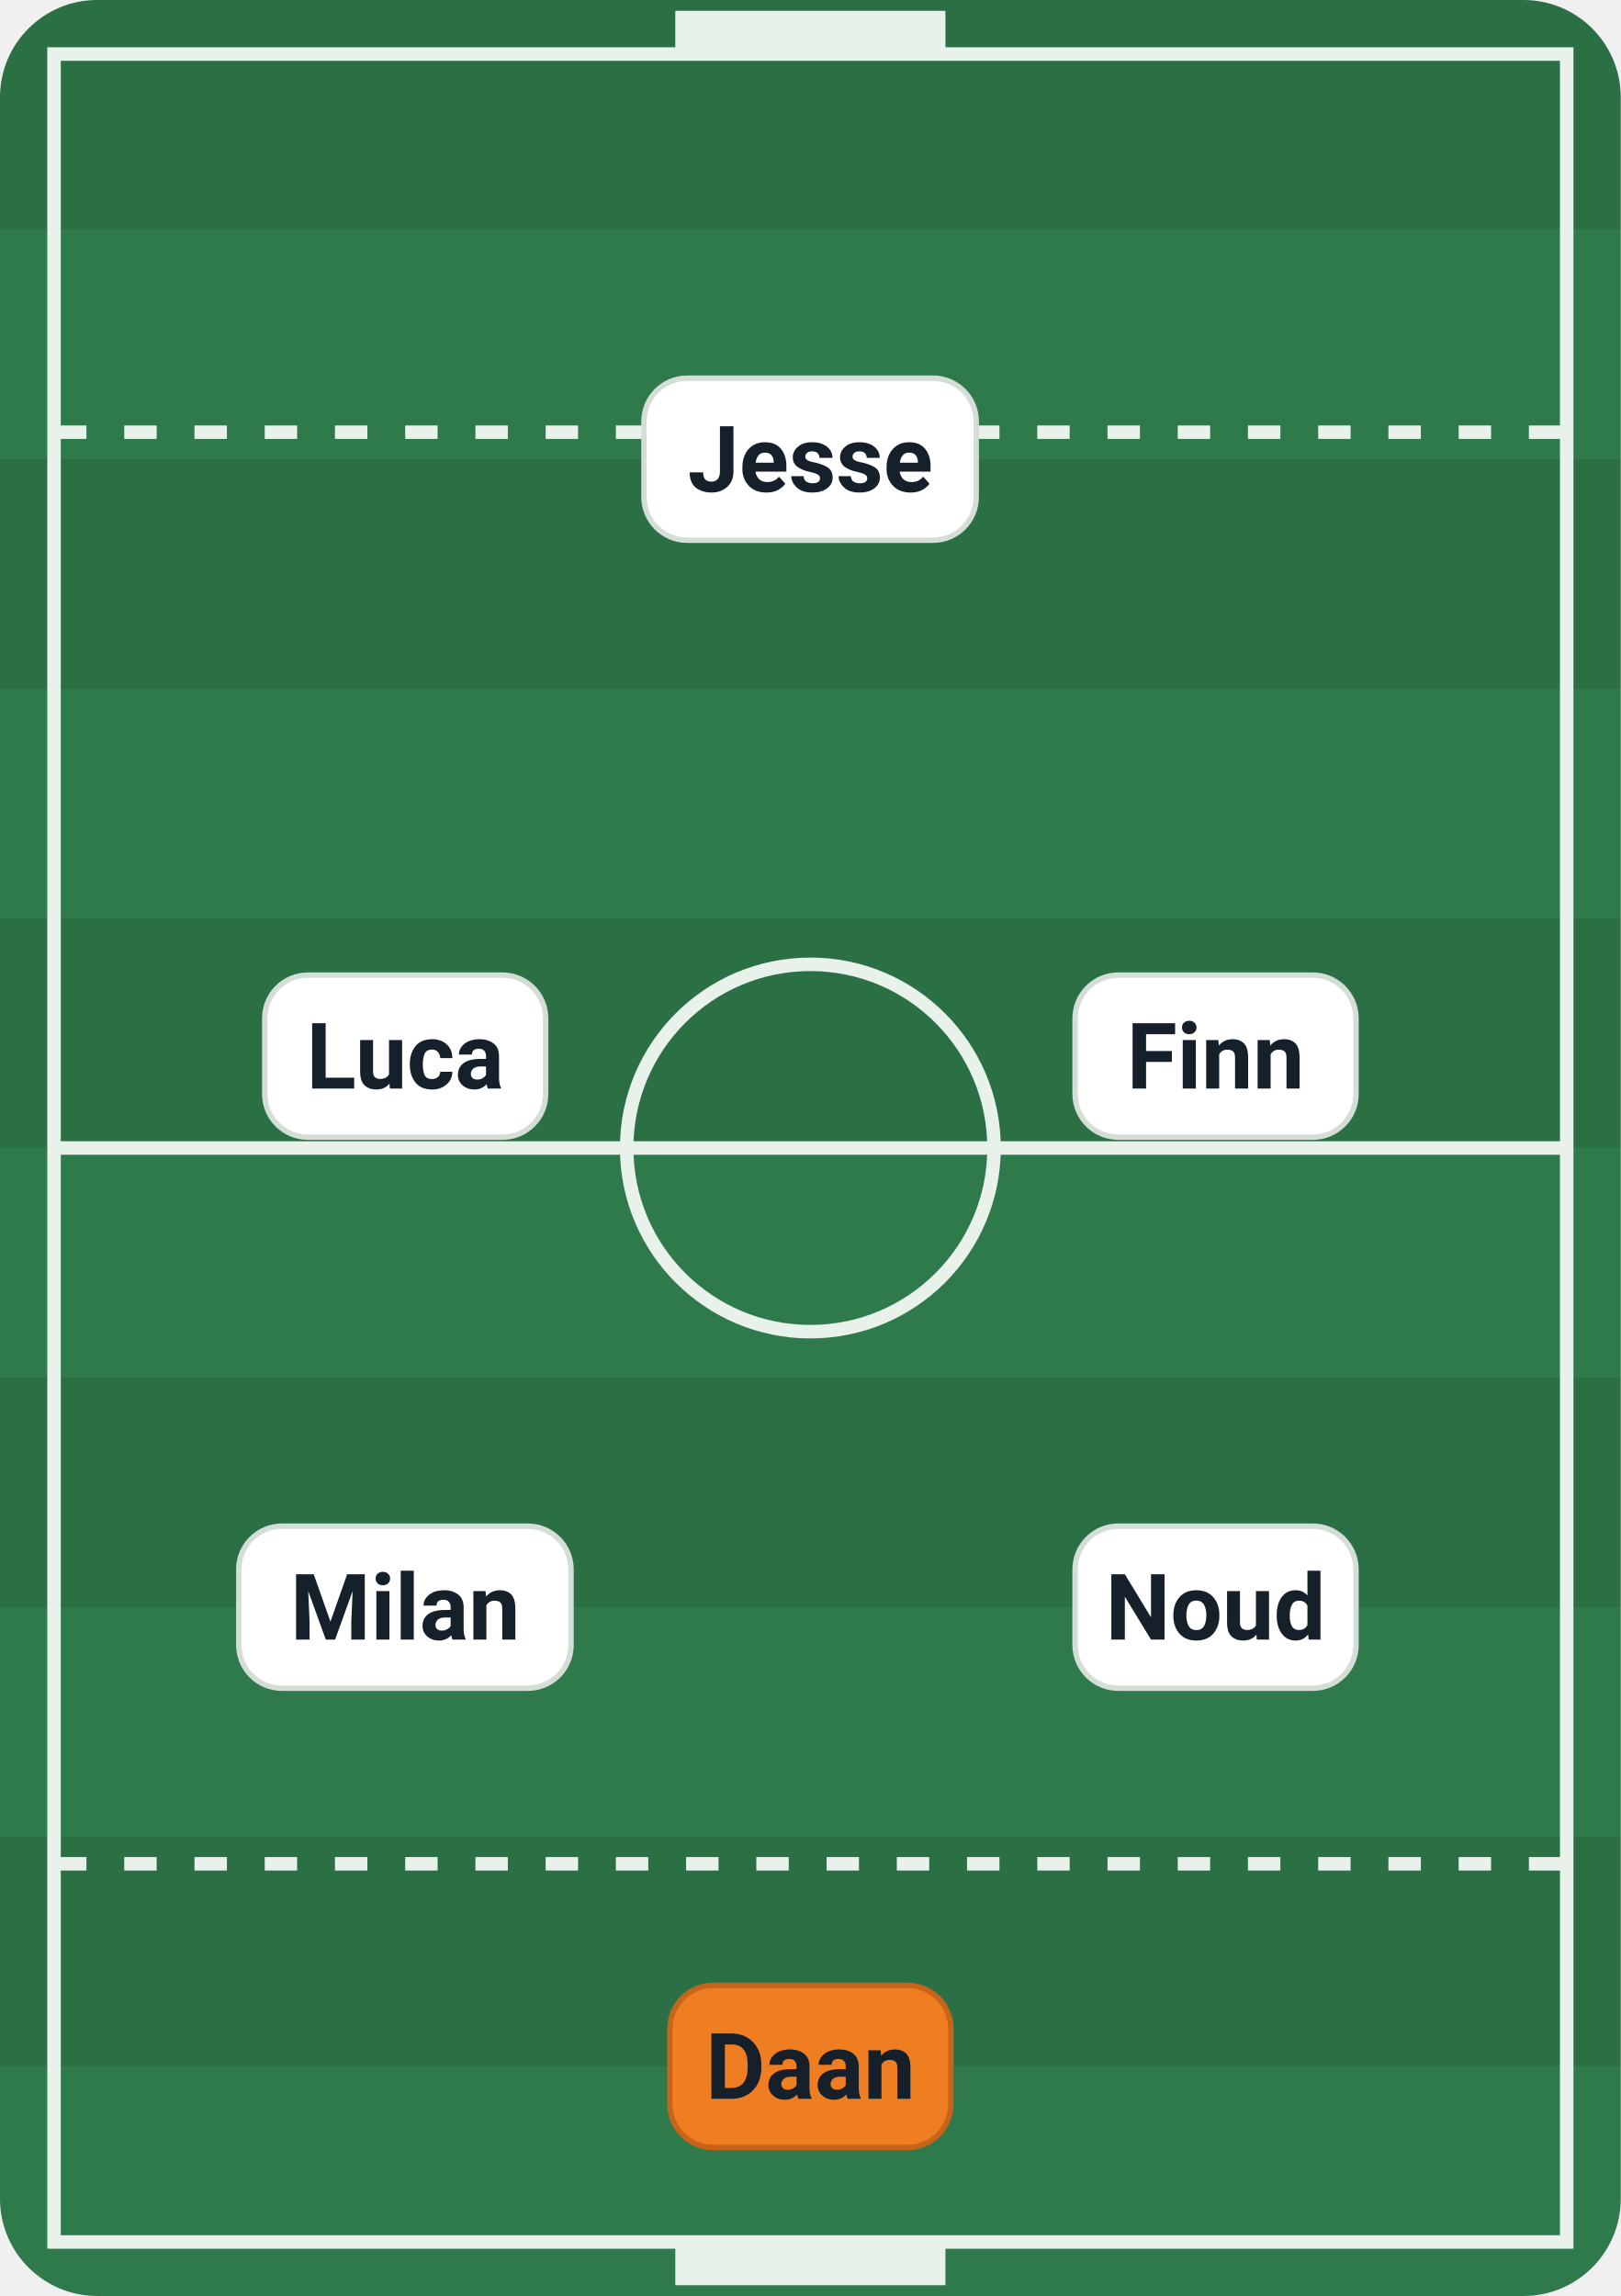
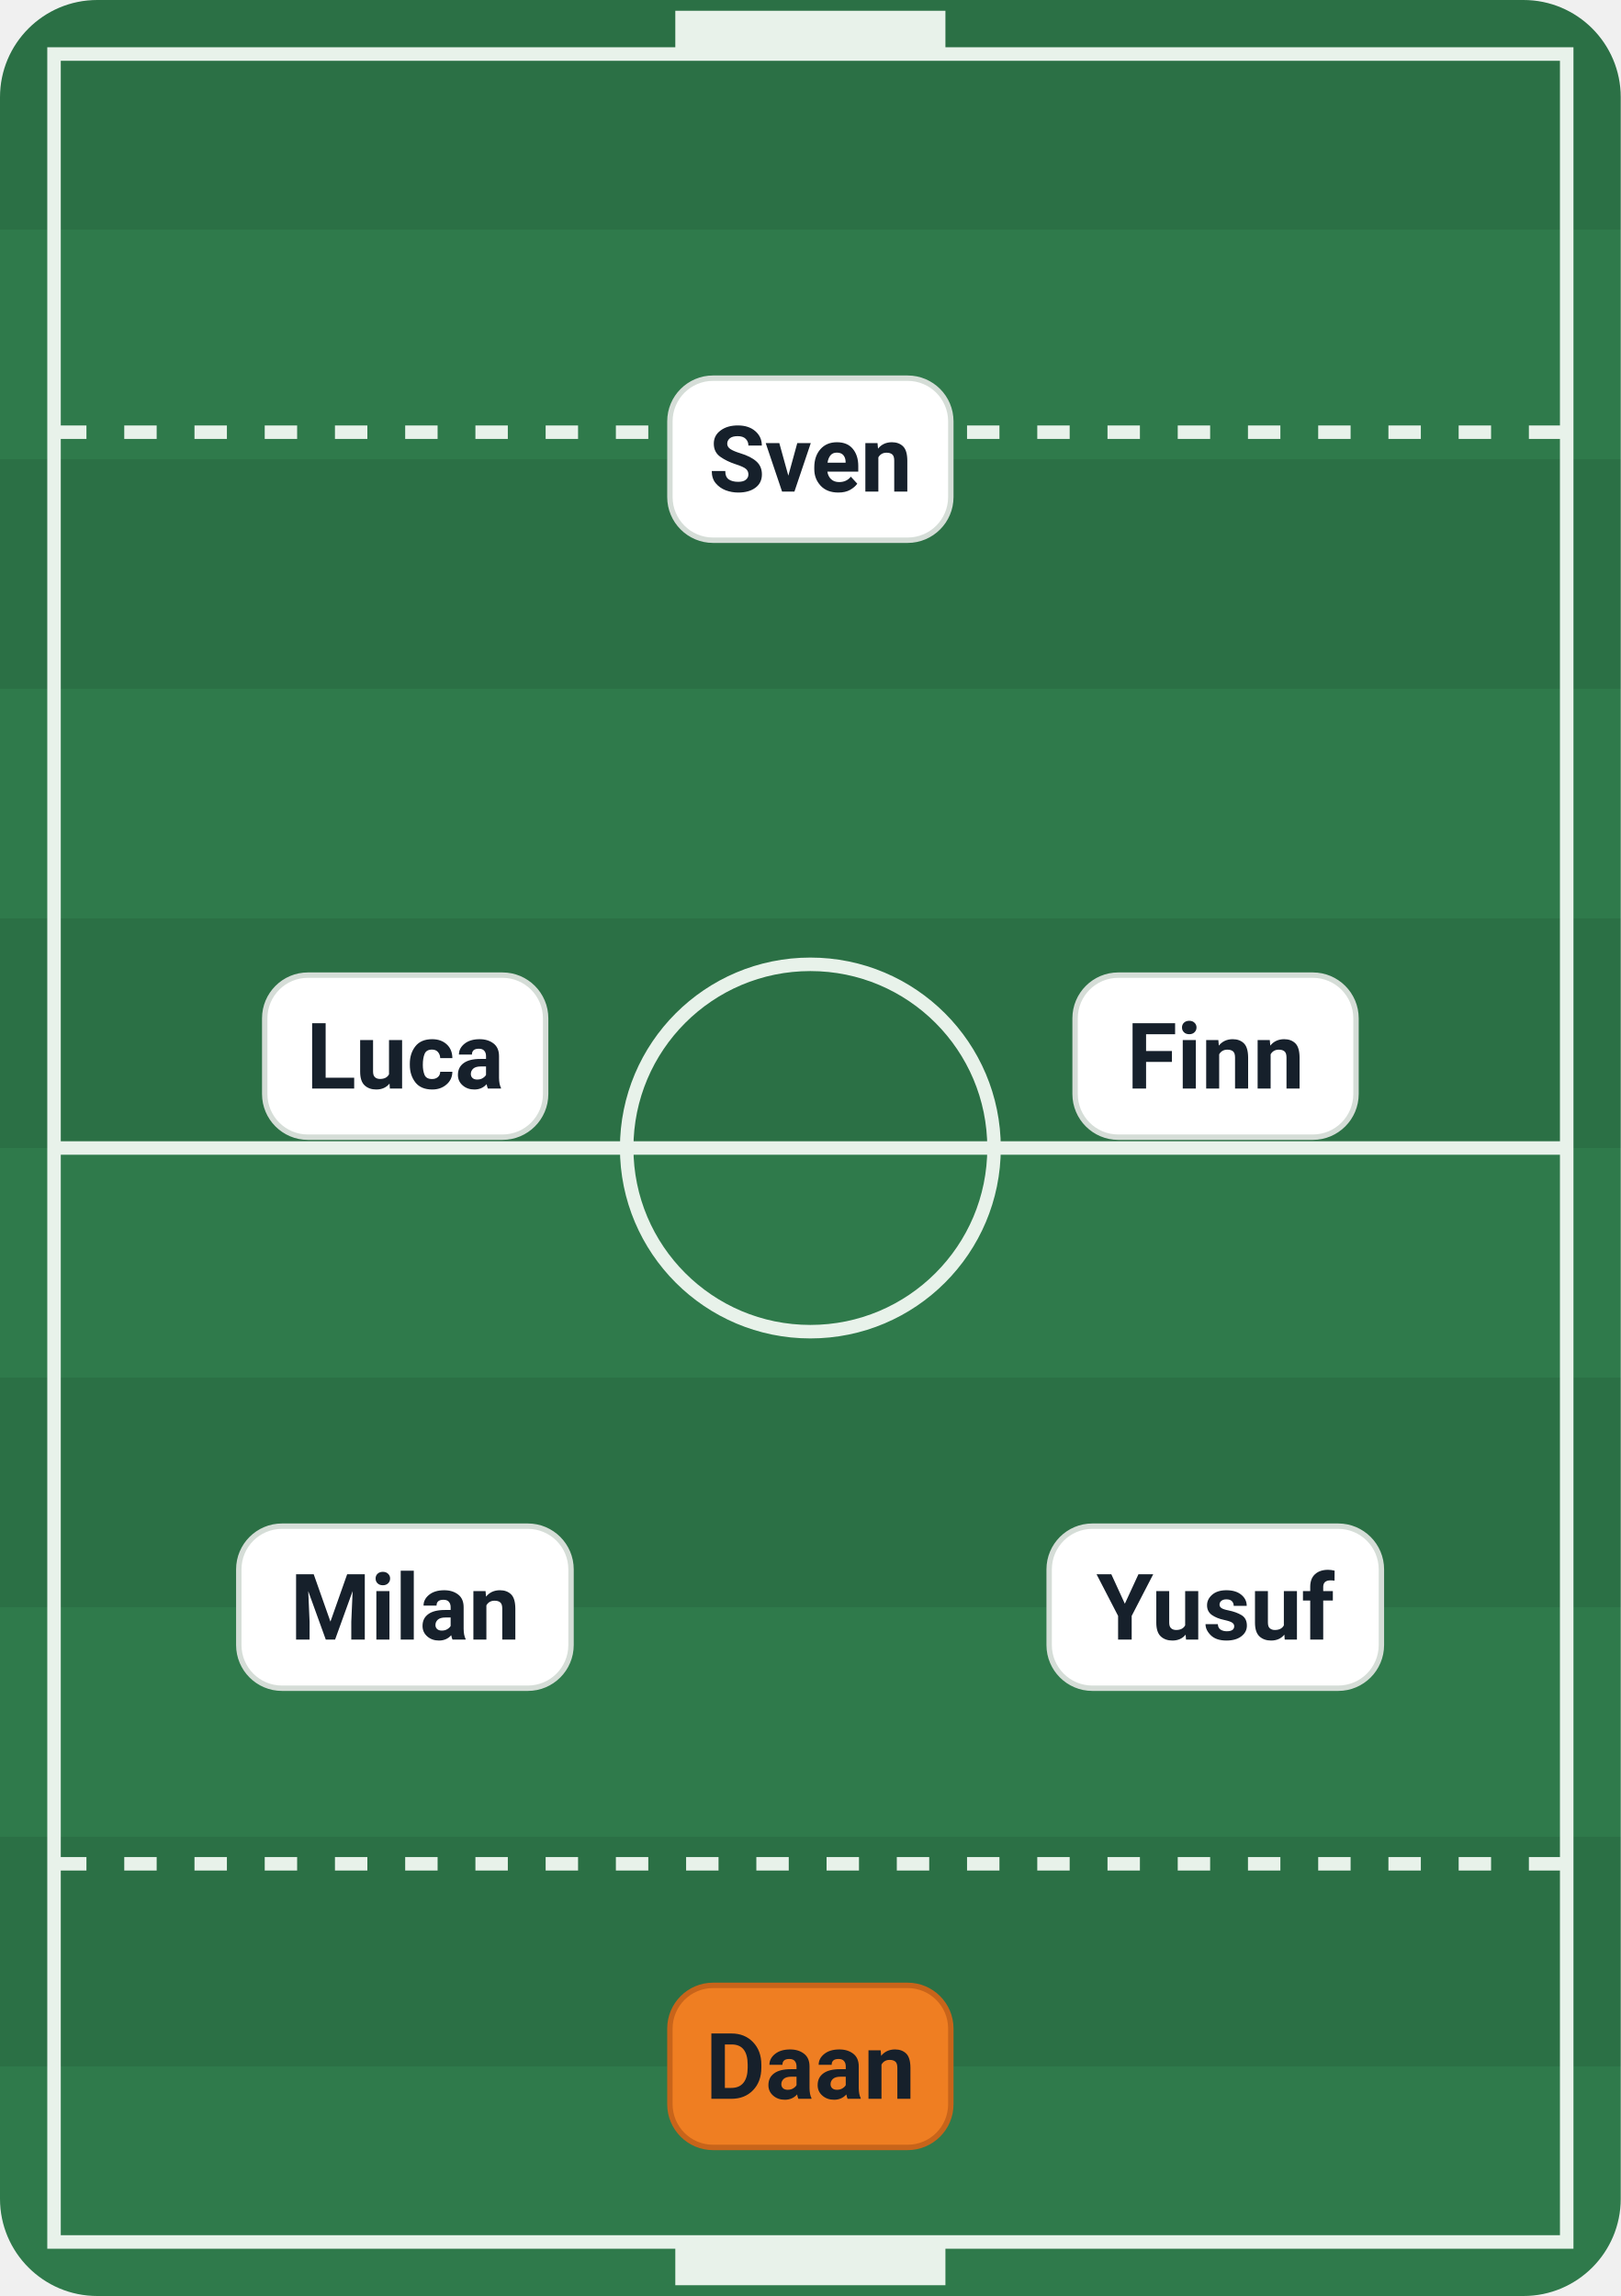
<svg xmlns="http://www.w3.org/2000/svg" viewBox="0 0 300 425" width="300" height="425" role="img" font-family="system-ui, -apple-system, Segoe UI, Roboto, sans-serif">
  <clipPath id="r">
    <rect width="300" height="425" rx="18" />
  </clipPath>
  <g clip-path="url(#r)">
    <rect x="0" y="0.0" width="300" height="42.5" fill="#2B7045" />
    <rect x="0" y="42.5" width="300" height="42.5" fill="#2F7A4B" />
    <rect x="0" y="85.0" width="300" height="42.5" fill="#2B7045" />
    <rect x="0" y="127.5" width="300" height="42.5" fill="#2F7A4B" />
    <rect x="0" y="170.0" width="300" height="42.5" fill="#2B7045" />
    <rect x="0" y="212.5" width="300" height="42.5" fill="#2F7A4B" />
    <rect x="0" y="255.0" width="300" height="42.5" fill="#2B7045" />
    <rect x="0" y="297.5" width="300" height="42.5" fill="#2F7A4B" />
    <rect x="0" y="340.0" width="300" height="42.5" fill="#2B7045" />
    <rect x="0" y="382.5" width="300" height="42.5" fill="#2F7A4B" />
    <rect x="10" y="10" width="280" height="405" fill="none" stroke="#E8F2EA" stroke-width="2.5" />
    <line x1="10" y1="212.5" x2="290" y2="212.5" fill="none" stroke="#E8F2EA" stroke-width="2.5" />
    <circle cx="150.0" cy="212.5" r="34" fill="none" stroke="#E8F2EA" stroke-width="2.5" />
    <line x1="10" y1="80.0" x2="290" y2="80.0" fill="none" stroke="#E8F2EA" stroke-width="2.5" stroke-dasharray="6 7" />
    <line x1="10" y1="345.0" x2="290" y2="345.0" fill="none" stroke="#E8F2EA" stroke-width="2.5" stroke-dasharray="6 7" />
    <rect x="125.0" y="2" width="50.0" height="8" fill="#E8F2EA" />
    <rect x="125.0" y="415" width="50.0" height="8" fill="#E8F2EA" />
  </g>
  <rect x="124.0" y="367.5" width="52.0" height="30" rx="8" fill="#EF7E22" stroke="#C8641A" />
  <text x="150.0" y="388.5" text-anchor="middle" font-size="17" font-weight="700" fill="#16202B">Daan</text>
  <rect x="44.2" y="282.5" width="61.5" height="30" rx="8" fill="#FFFFFF" stroke="#D5DDD7" />
  <text x="75.0" y="303.5" text-anchor="middle" font-size="17" font-weight="700" fill="#16202B">Milan</text>
-   <rect x="199.0" y="282.5" width="52.0" height="30" rx="8" fill="#FFFFFF" stroke="#D5DDD7" />
-   <text x="225.0" y="303.5" text-anchor="middle" font-size="17" font-weight="700" fill="#16202B">Noud</text>
+   <rect x="194.2" y="282.5" width="61.5" height="30" rx="8" fill="#FFFFFF" stroke="#D5DDD7" />
+   <text x="225.0" y="303.5" text-anchor="middle" font-size="17" font-weight="700" fill="#16202B">Yusuf</text>
  <rect x="49.0" y="180.5" width="52.0" height="30" rx="8" fill="#FFFFFF" stroke="#D5DDD7" />
  <text x="75.0" y="201.5" text-anchor="middle" font-size="17" font-weight="700" fill="#16202B">Luca</text>
  <rect x="199.0" y="180.5" width="52.0" height="30" rx="8" fill="#FFFFFF" stroke="#D5DDD7" />
  <text x="225.0" y="201.5" text-anchor="middle" font-size="17" font-weight="700" fill="#16202B">Finn</text>
-   <rect x="119.2" y="70.0" width="61.5" height="30" rx="8" fill="#FFFFFF" stroke="#D5DDD7" />
-   <text x="150.0" y="91.0" text-anchor="middle" font-size="17" font-weight="700" fill="#16202B">Jesse</text>
+   <rect x="124.0" y="70.0" width="52.0" height="30" rx="8" fill="#FFFFFF" stroke="#D5DDD7" />
+   <text x="150.0" y="91.0" text-anchor="middle" font-size="17" font-weight="700" fill="#16202B">Sven</text>
</svg>
